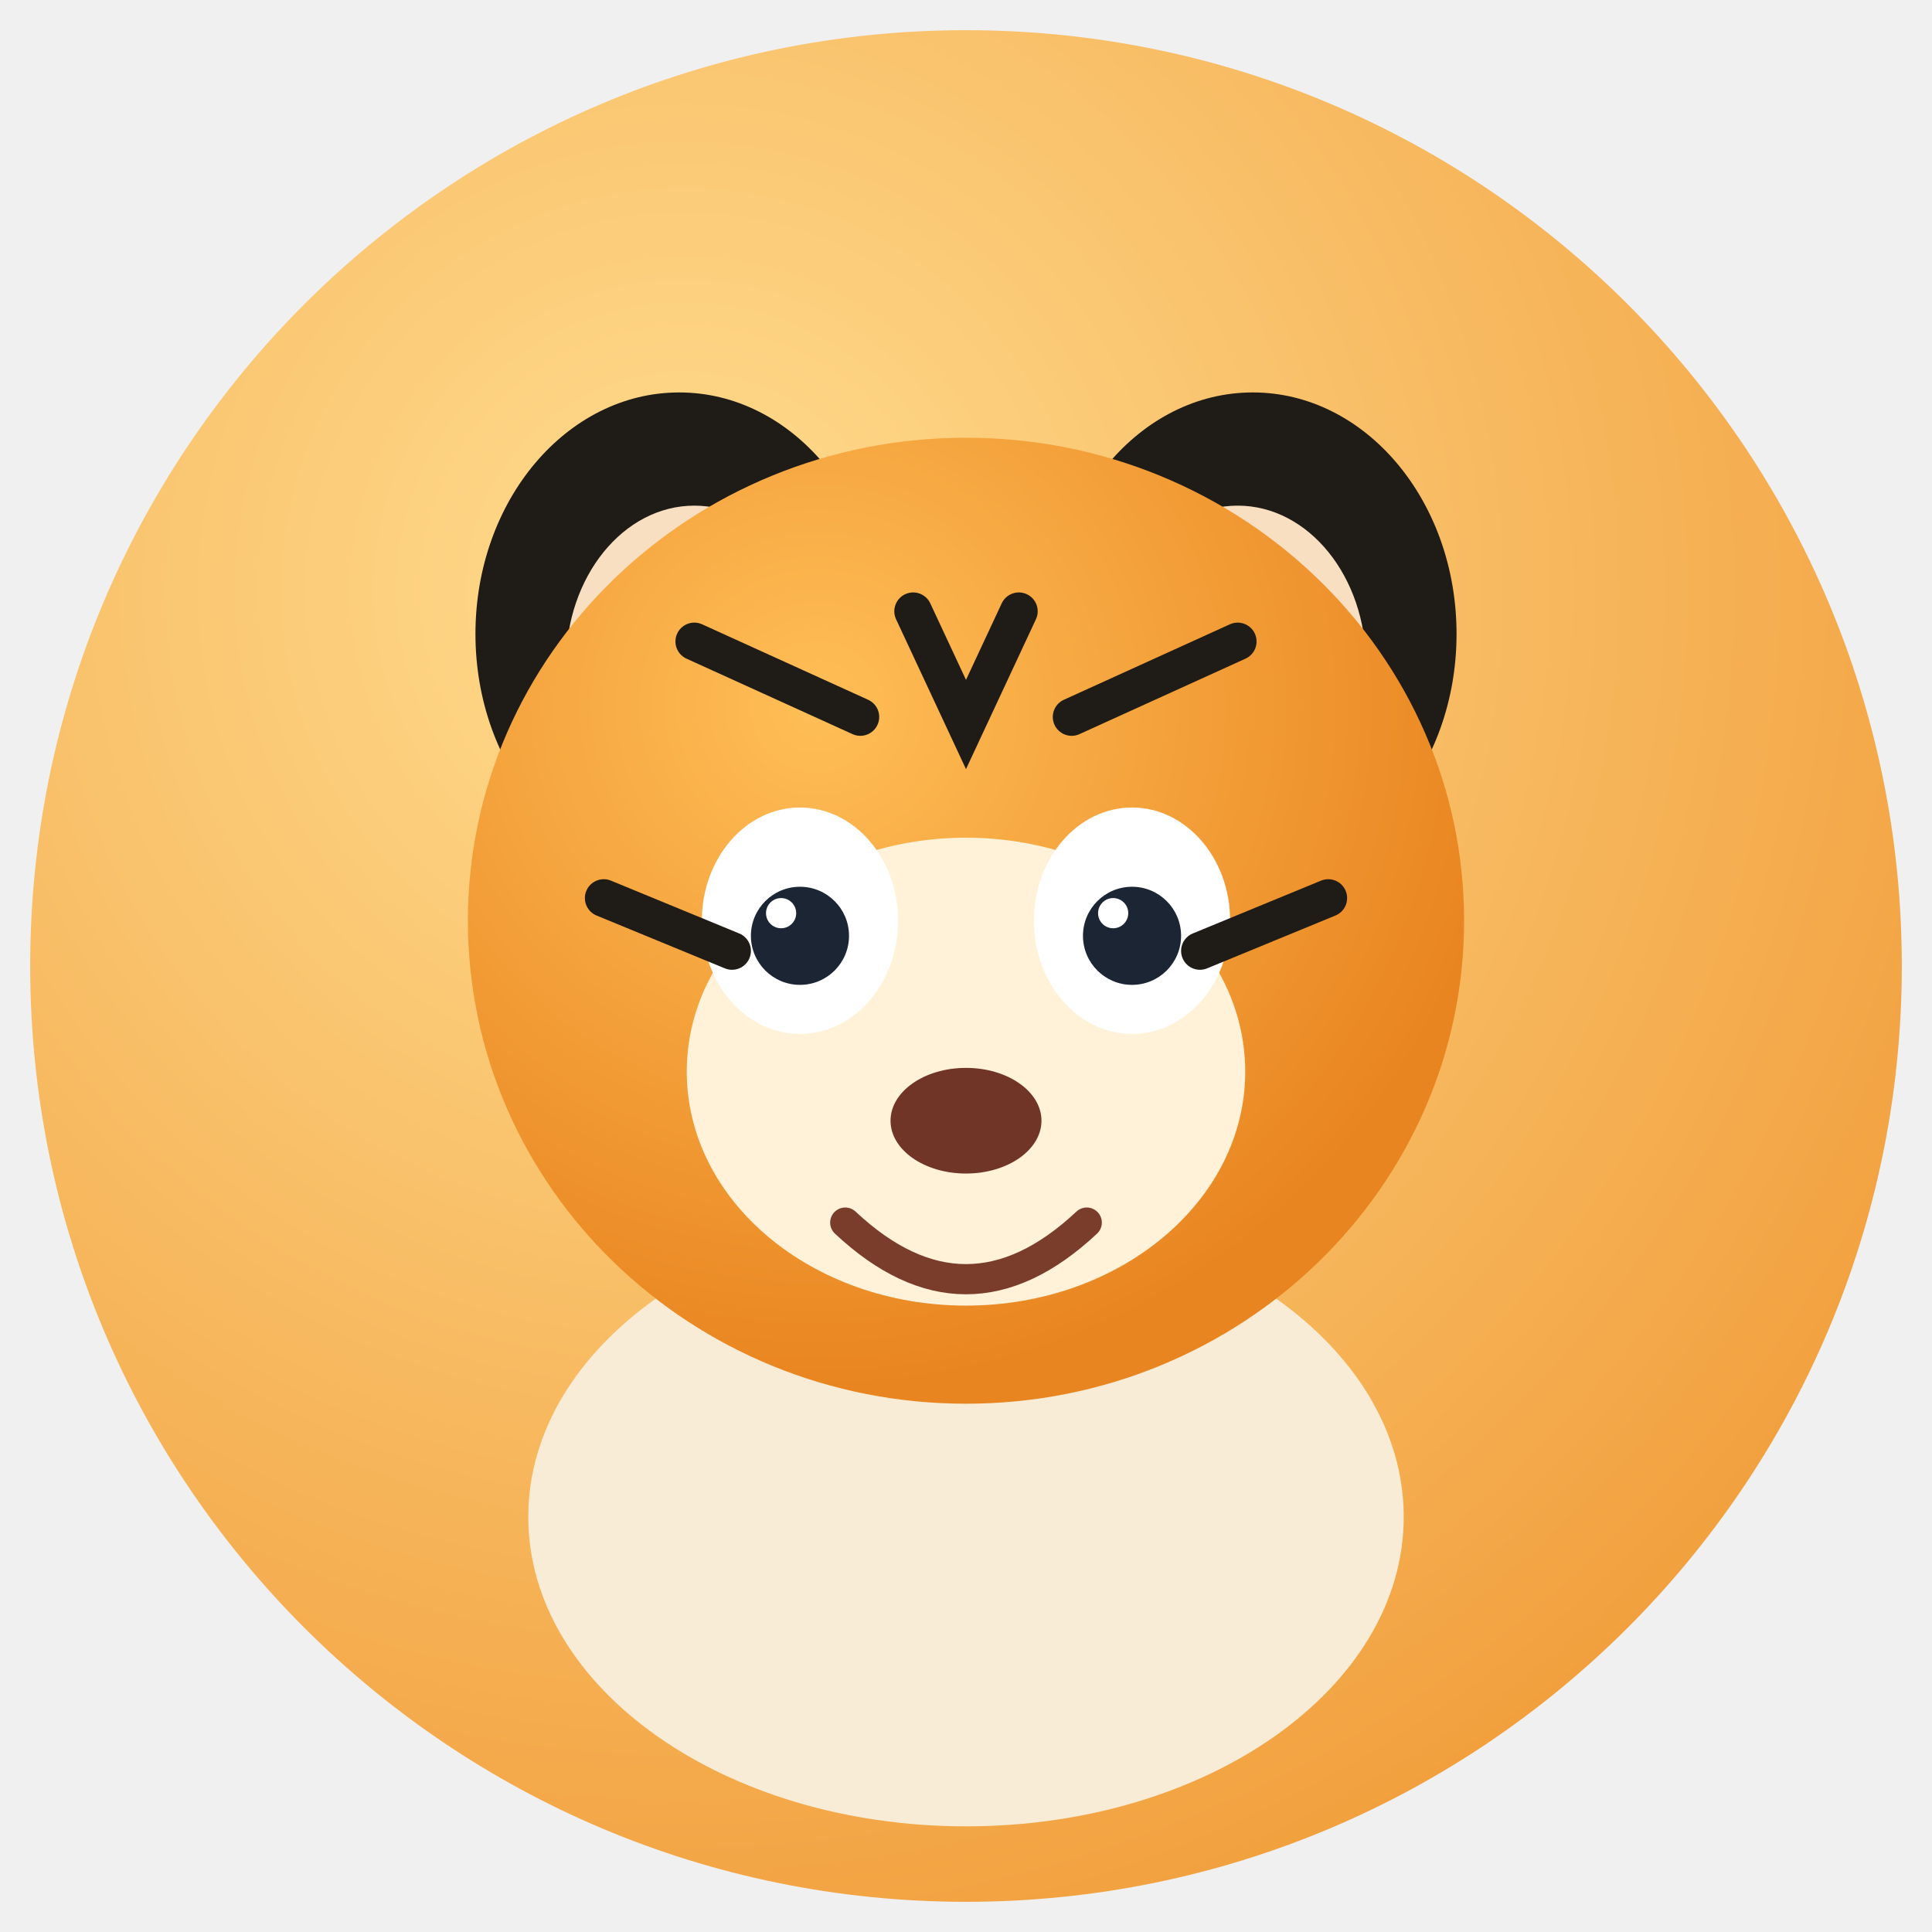
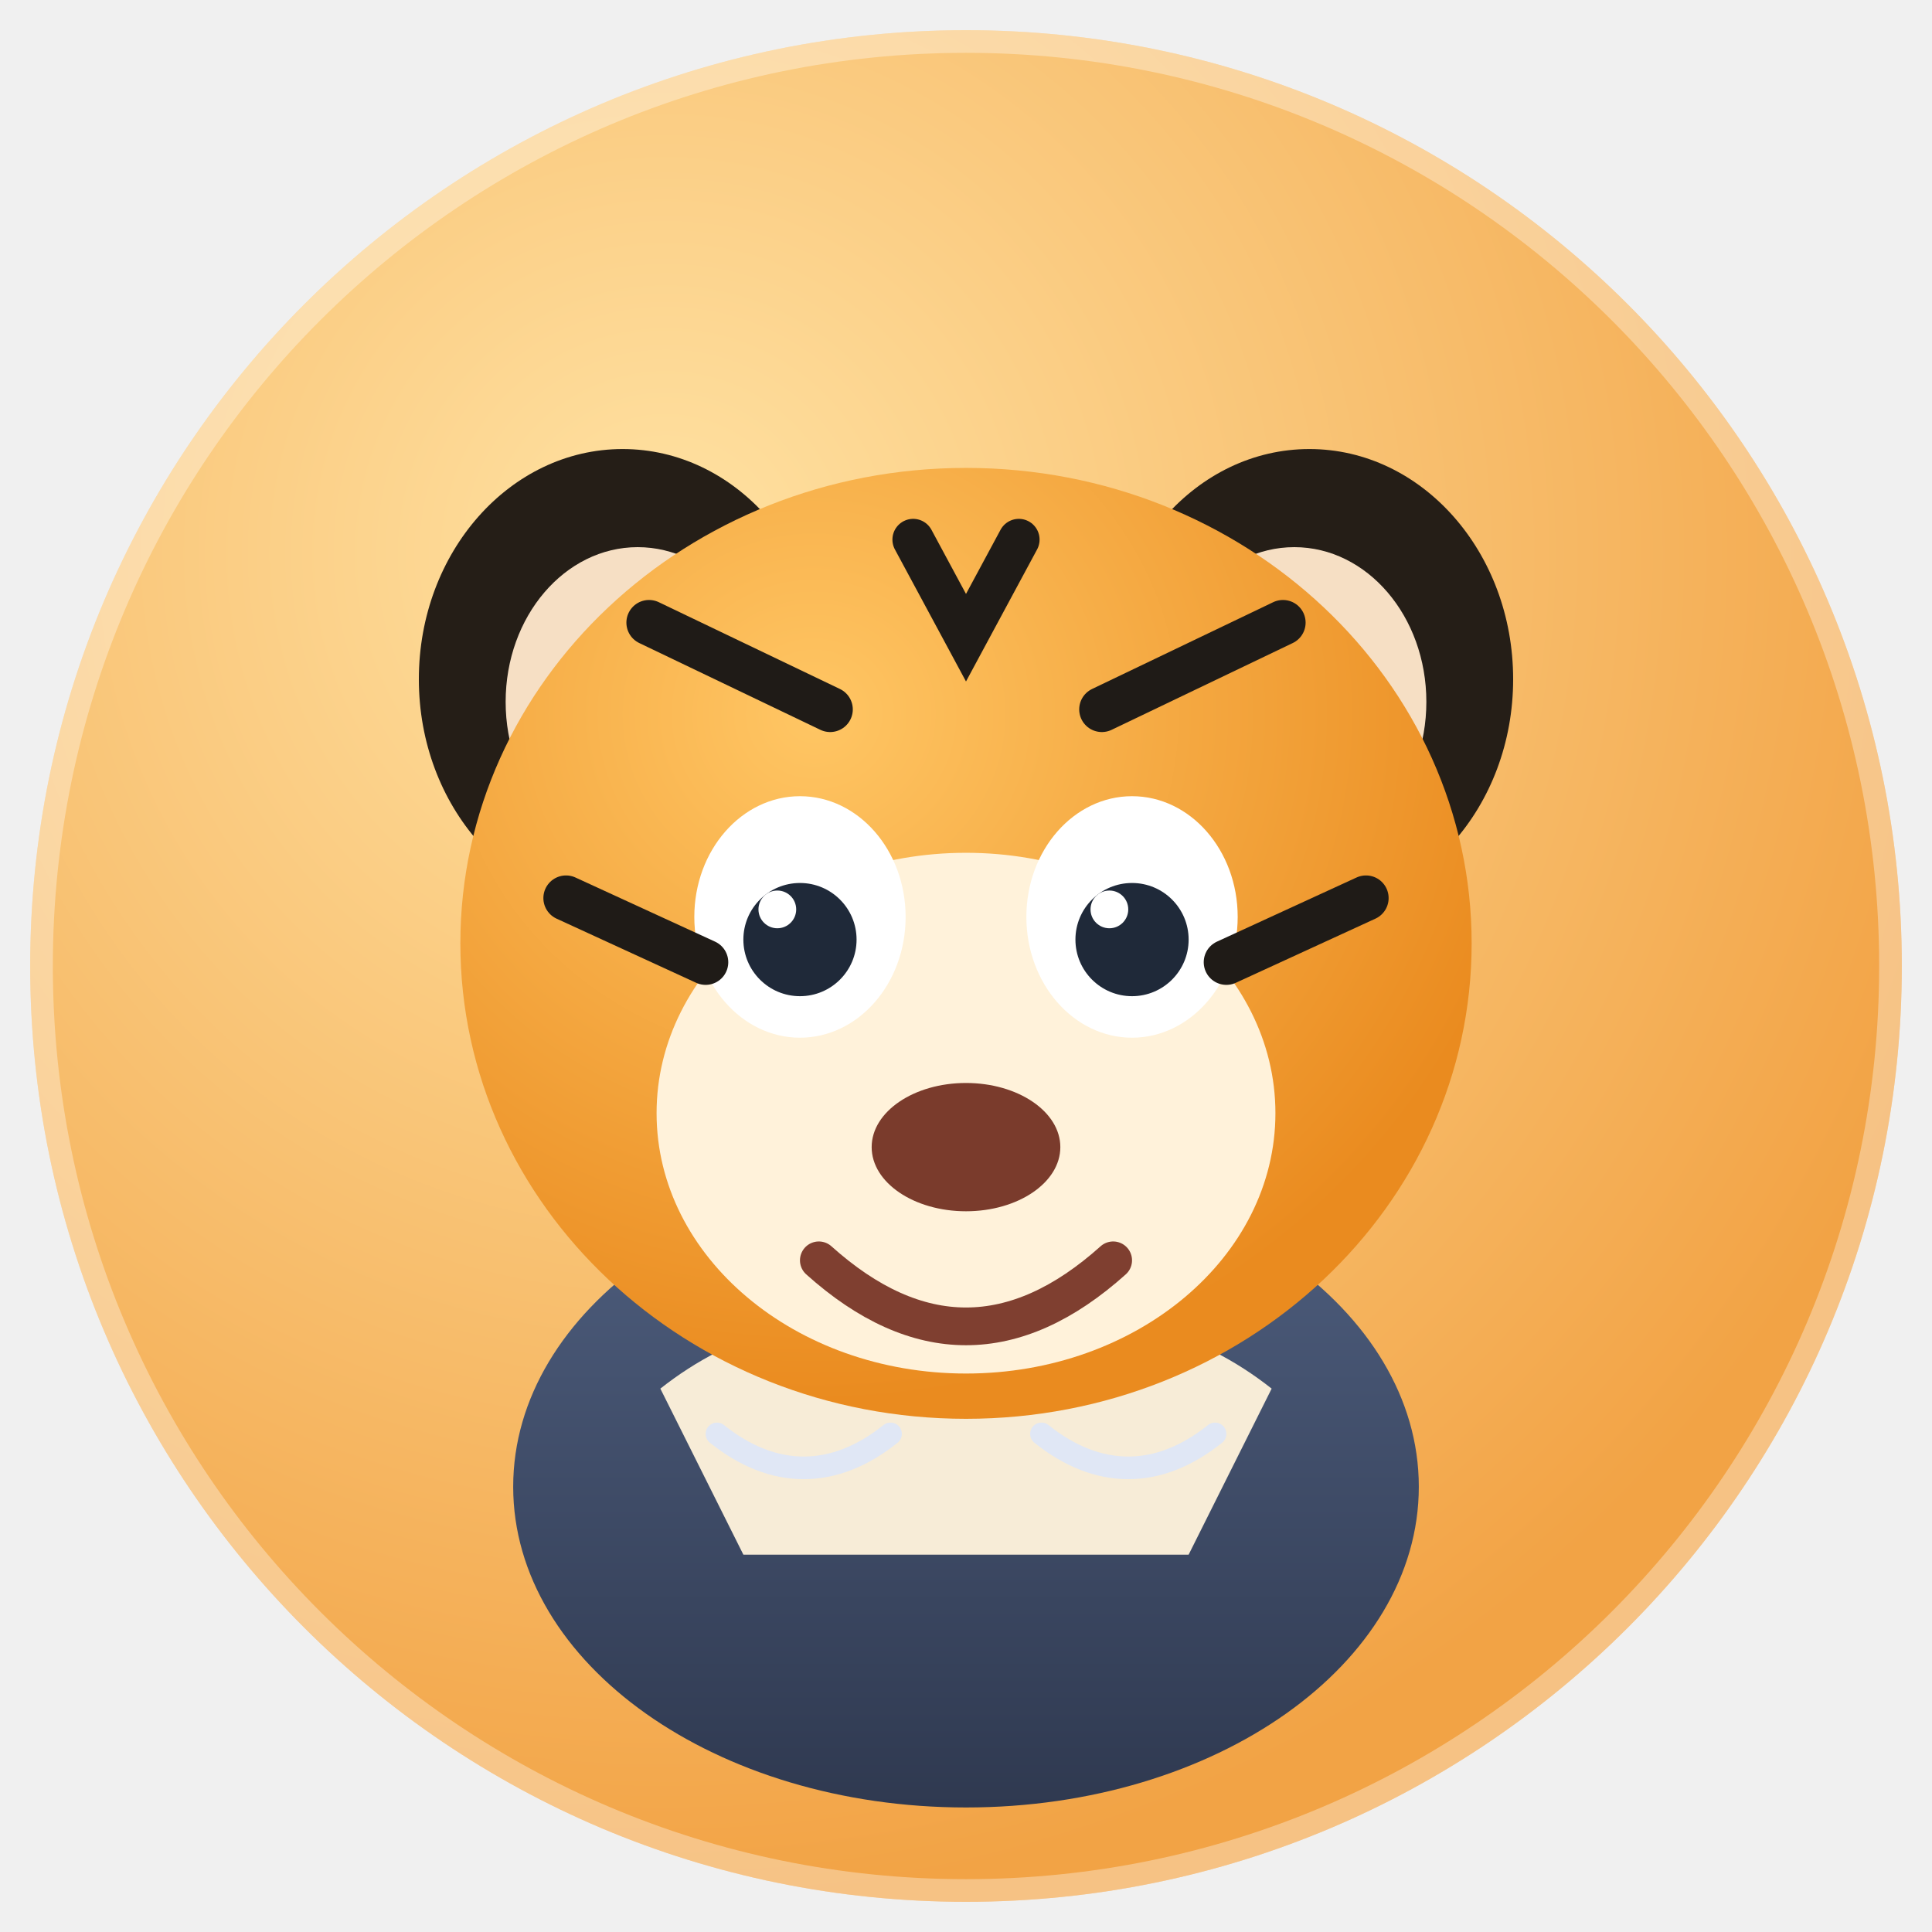
- <svg xmlns="http://www.w3.org/2000/svg" viewBox="0 0 512 512" role="img" aria-label="Tiger portrait">
+ <svg xmlns="http://www.w3.org/2000/svg" viewBox="0 0 1024 1024" role="img" aria-label="Tiger character sheet">
  <defs>
-     <radialGradient id="bg" cx="35%" cy="30%" r="75%">
-       <stop offset="0%" stop-color="#ffdd90" />
-       <stop offset="100%" stop-color="#f2a03e" />
+     <radialGradient id="bg" cx="34%" cy="28%" r="72%">
+       <stop offset="0%" stop-color="#ffe2a3" />
+       <stop offset="100%" stop-color="#f2a345" />
    </radialGradient>
-     <radialGradient id="fur" cx="35%" cy="28%" r="70%">
-       <stop offset="0%" stop-color="#ffbe57" />
-       <stop offset="100%" stop-color="#e98520" />
+     <radialGradient id="fur" cx="35%" cy="26%" r="72%">
+       <stop offset="0%" stop-color="#ffc664" />
+       <stop offset="100%" stop-color="#ea8b1f" />
    </radialGradient>
+     <linearGradient id="jacket" x1="0" y1="0" x2="0" y2="1">
+       <stop offset="0%" stop-color="#4f5f7f" />
+       <stop offset="100%" stop-color="#2f3950" />
+     </linearGradient>
  </defs>
-   <circle cx="256" cy="256" r="248" fill="url(#bg)" />
-   <ellipse cx="256" cy="402" rx="116" ry="82" fill="#f8ecd6" />
-   <ellipse cx="180" cy="168" rx="54" ry="64" fill="#1f1b17" />
-   <ellipse cx="332" cy="168" rx="54" ry="64" fill="#1f1b17" />
-   <ellipse cx="184" cy="176" rx="34" ry="42" fill="#f8dfc1" />
-   <ellipse cx="328" cy="176" rx="34" ry="42" fill="#f8dfc1" />
-   <ellipse cx="256" cy="244" rx="132" ry="128" fill="url(#fur)" />
-   <ellipse cx="256" cy="284" rx="74" ry="62" fill="#fff2d8" />
-   <ellipse cx="212" cy="244" rx="26" ry="30" fill="#fff" />
-   <ellipse cx="300" cy="244" rx="26" ry="30" fill="#fff" />
-   <circle cx="212" cy="248" r="13" fill="#1b2534" />
-   <circle cx="300" cy="248" r="13" fill="#1b2534" />
-   <circle cx="207" cy="242" r="4" fill="#fff" />
-   <circle cx="295" cy="242" r="4" fill="#fff" />
-   <ellipse cx="256" cy="297" rx="20" ry="14" fill="#713527" />
-   <path d="M224 324q32 30 64 0" fill="none" stroke="#7a3c2b" stroke-width="8" stroke-linecap="round" />
-   <path d="M184 170l44 20" stroke="#1f1b17" stroke-width="10" stroke-linecap="round" />
-   <path d="M328 170l-44 20" stroke="#1f1b17" stroke-width="10" stroke-linecap="round" />
-   <path d="M160 238l34 14" stroke="#1f1b17" stroke-width="10" stroke-linecap="round" />
-   <path d="M352 238l-34 14" stroke="#1f1b17" stroke-width="10" stroke-linecap="round" />
-   <path d="M242 162l14 30 14-30" fill="none" stroke="#1f1b17" stroke-width="10" stroke-linecap="round" />
+   <circle cx="512" cy="512" r="496" fill="url(#bg)" />
+   <circle cx="512" cy="512" r="490" fill="none" stroke="#ffffff" stroke-opacity="0.34" stroke-width="12" />
+   <ellipse cx="512" cy="788" rx="240" ry="170" fill="url(#jacket)" />
+   <path d="M350 736c38-30 84-44 162-44s124 14 162 44l-44 88H394z" fill="#f7ecd7" />
+   <ellipse cx="330" cy="360" rx="108" ry="122" fill="#251e17" />
+   <ellipse cx="694" cy="360" rx="108" ry="122" fill="#251e17" />
+   <ellipse cx="338" cy="372" rx="70" ry="82" fill="#f6dfc4" />
+   <ellipse cx="686" cy="372" rx="70" ry="82" fill="#f6dfc4" />
+   <ellipse cx="512" cy="500" rx="268" ry="252" fill="url(#fur)" />
+   <ellipse cx="512" cy="590" rx="164" ry="138" fill="#fff2da" />
+   <ellipse cx="424" cy="486" rx="56" ry="64" fill="#ffffff" />
+   <ellipse cx="600" cy="486" rx="56" ry="64" fill="#ffffff" />
+   <circle cx="424" cy="498" r="30" fill="#1f2939" />
+   <circle cx="600" cy="498" r="30" fill="#1f2939" />
+   <circle cx="412" cy="482" r="10" fill="#ffffff" />
+   <circle cx="588" cy="482" r="10" fill="#ffffff" />
+   <ellipse cx="512" cy="608" rx="50" ry="34" fill="#7a3b2c" />
+   <path d="M434 668q78 70 156 0" fill="none" stroke="#7f3f30" stroke-width="20" stroke-linecap="round" />
+   <path d="M344 330l96 46" stroke="#1f1b17" stroke-width="24" stroke-linecap="round" />
+   <path d="M680 330l-96 46" stroke="#1f1b17" stroke-width="24" stroke-linecap="round" />
+   <path d="M300 476l74 34" stroke="#1f1b17" stroke-width="24" stroke-linecap="round" />
+   <path d="M724 476l-74 34" stroke="#1f1b17" stroke-width="24" stroke-linecap="round" />
+   <path d="M484 286l28 52 28-52" fill="none" stroke="#1f1b17" stroke-width="22" stroke-linecap="round" />
+   <path d="M380 760c30 24 62 24 92 0" fill="none" stroke="#e0e7f5" stroke-width="12" stroke-linecap="round" />
+   <path d="M552 760c30 24 62 24 92 0" fill="none" stroke="#e0e7f5" stroke-width="12" stroke-linecap="round" />
</svg>
